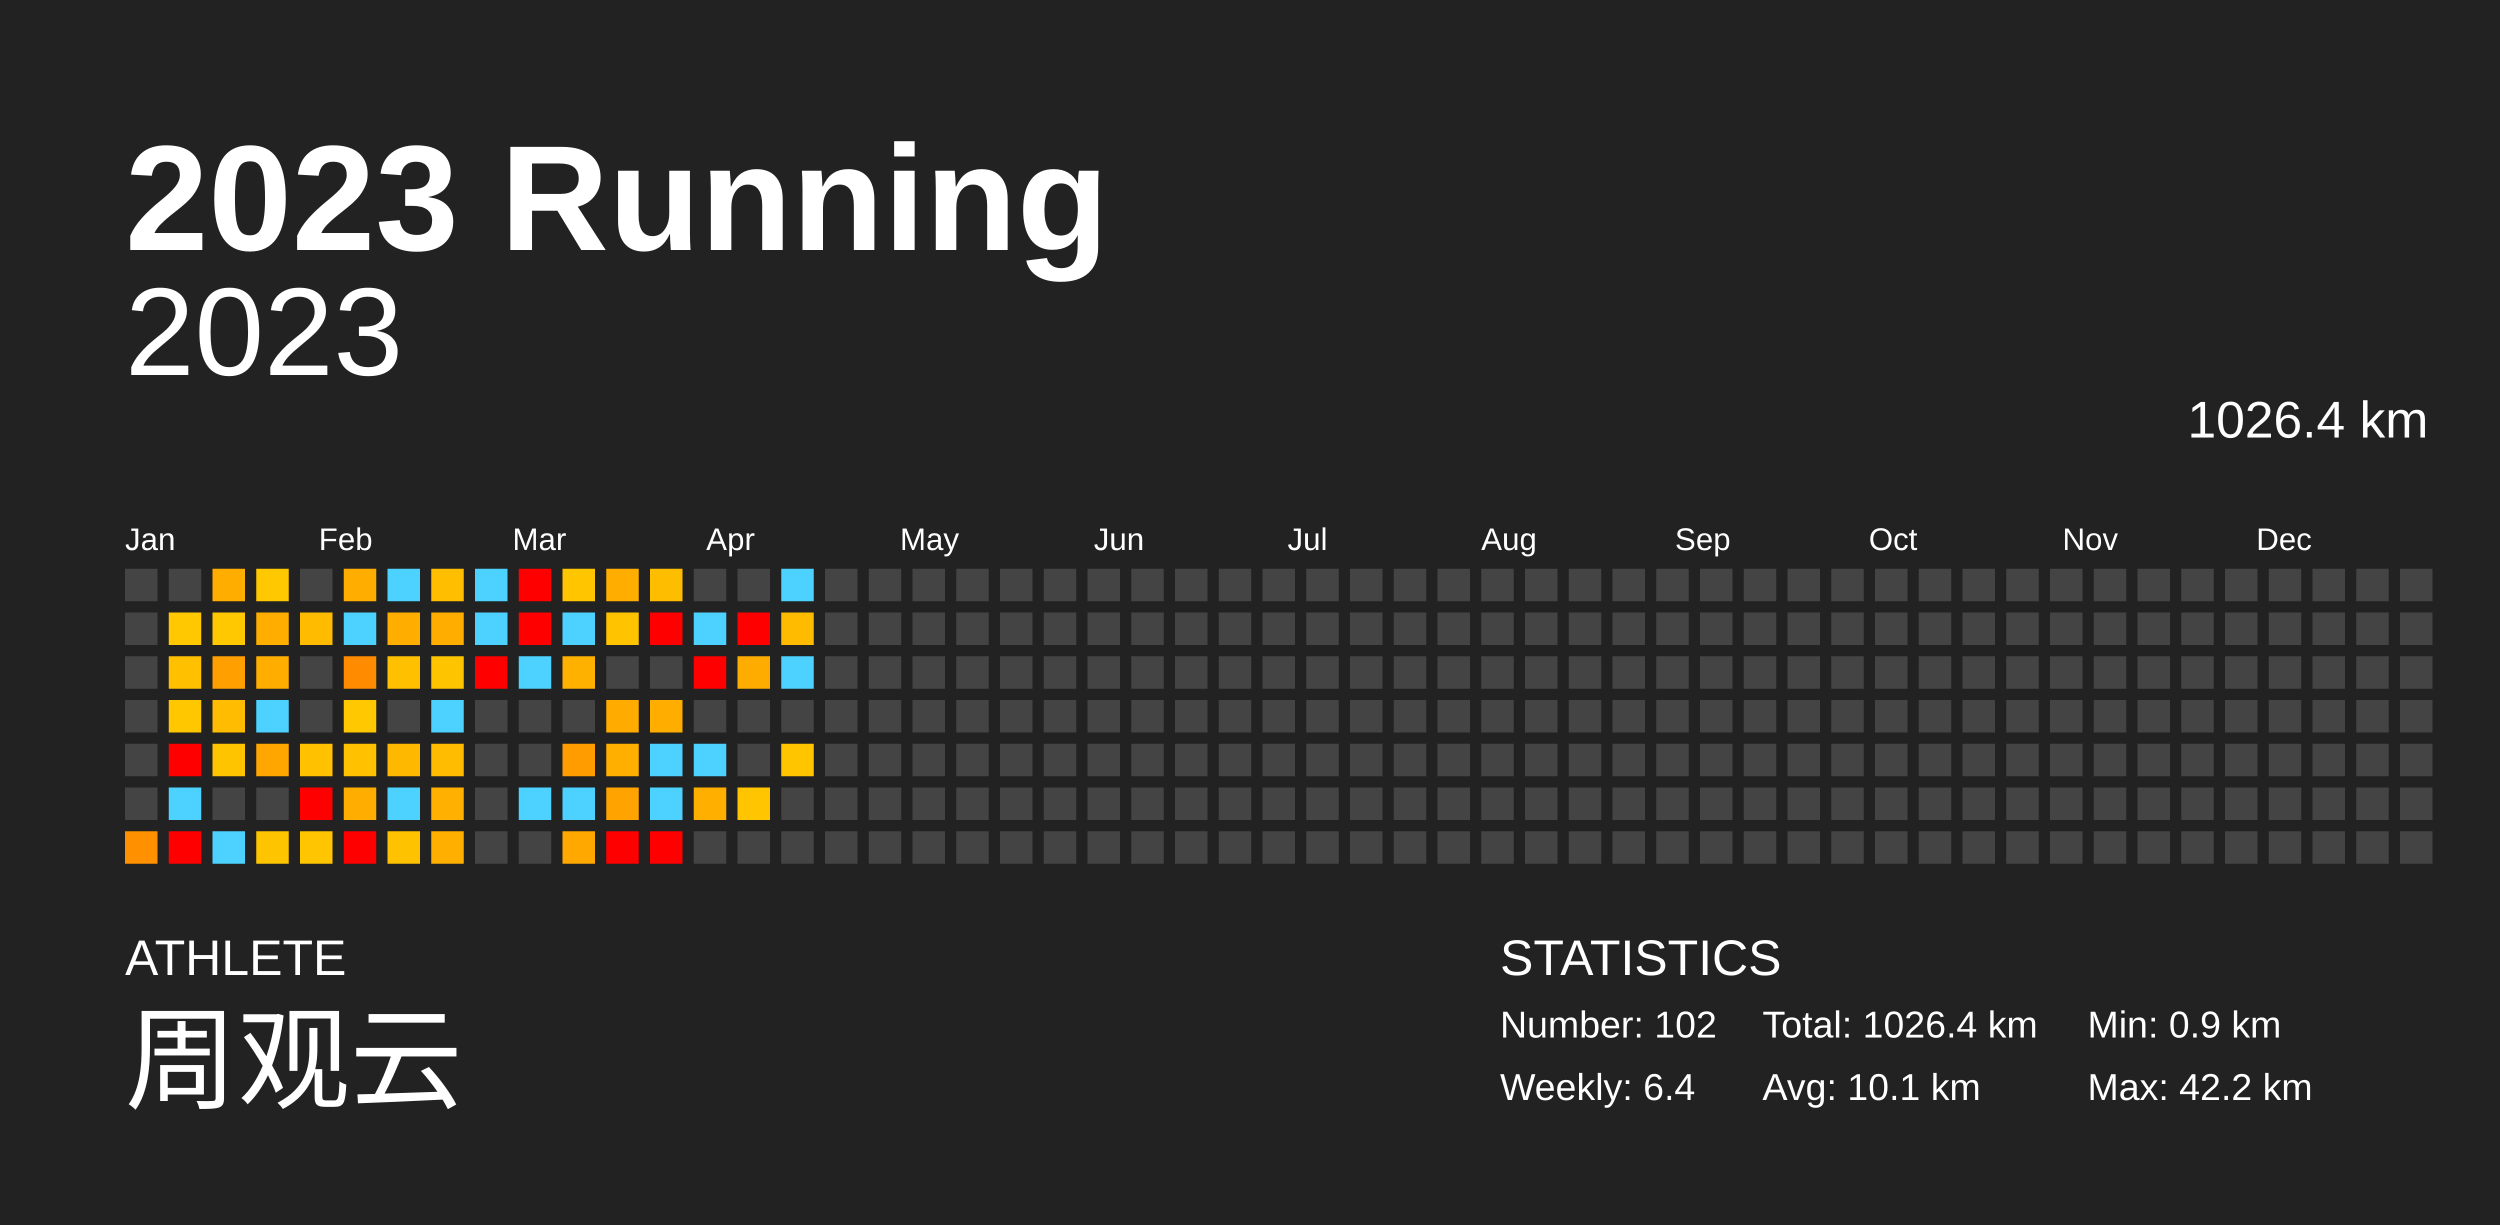
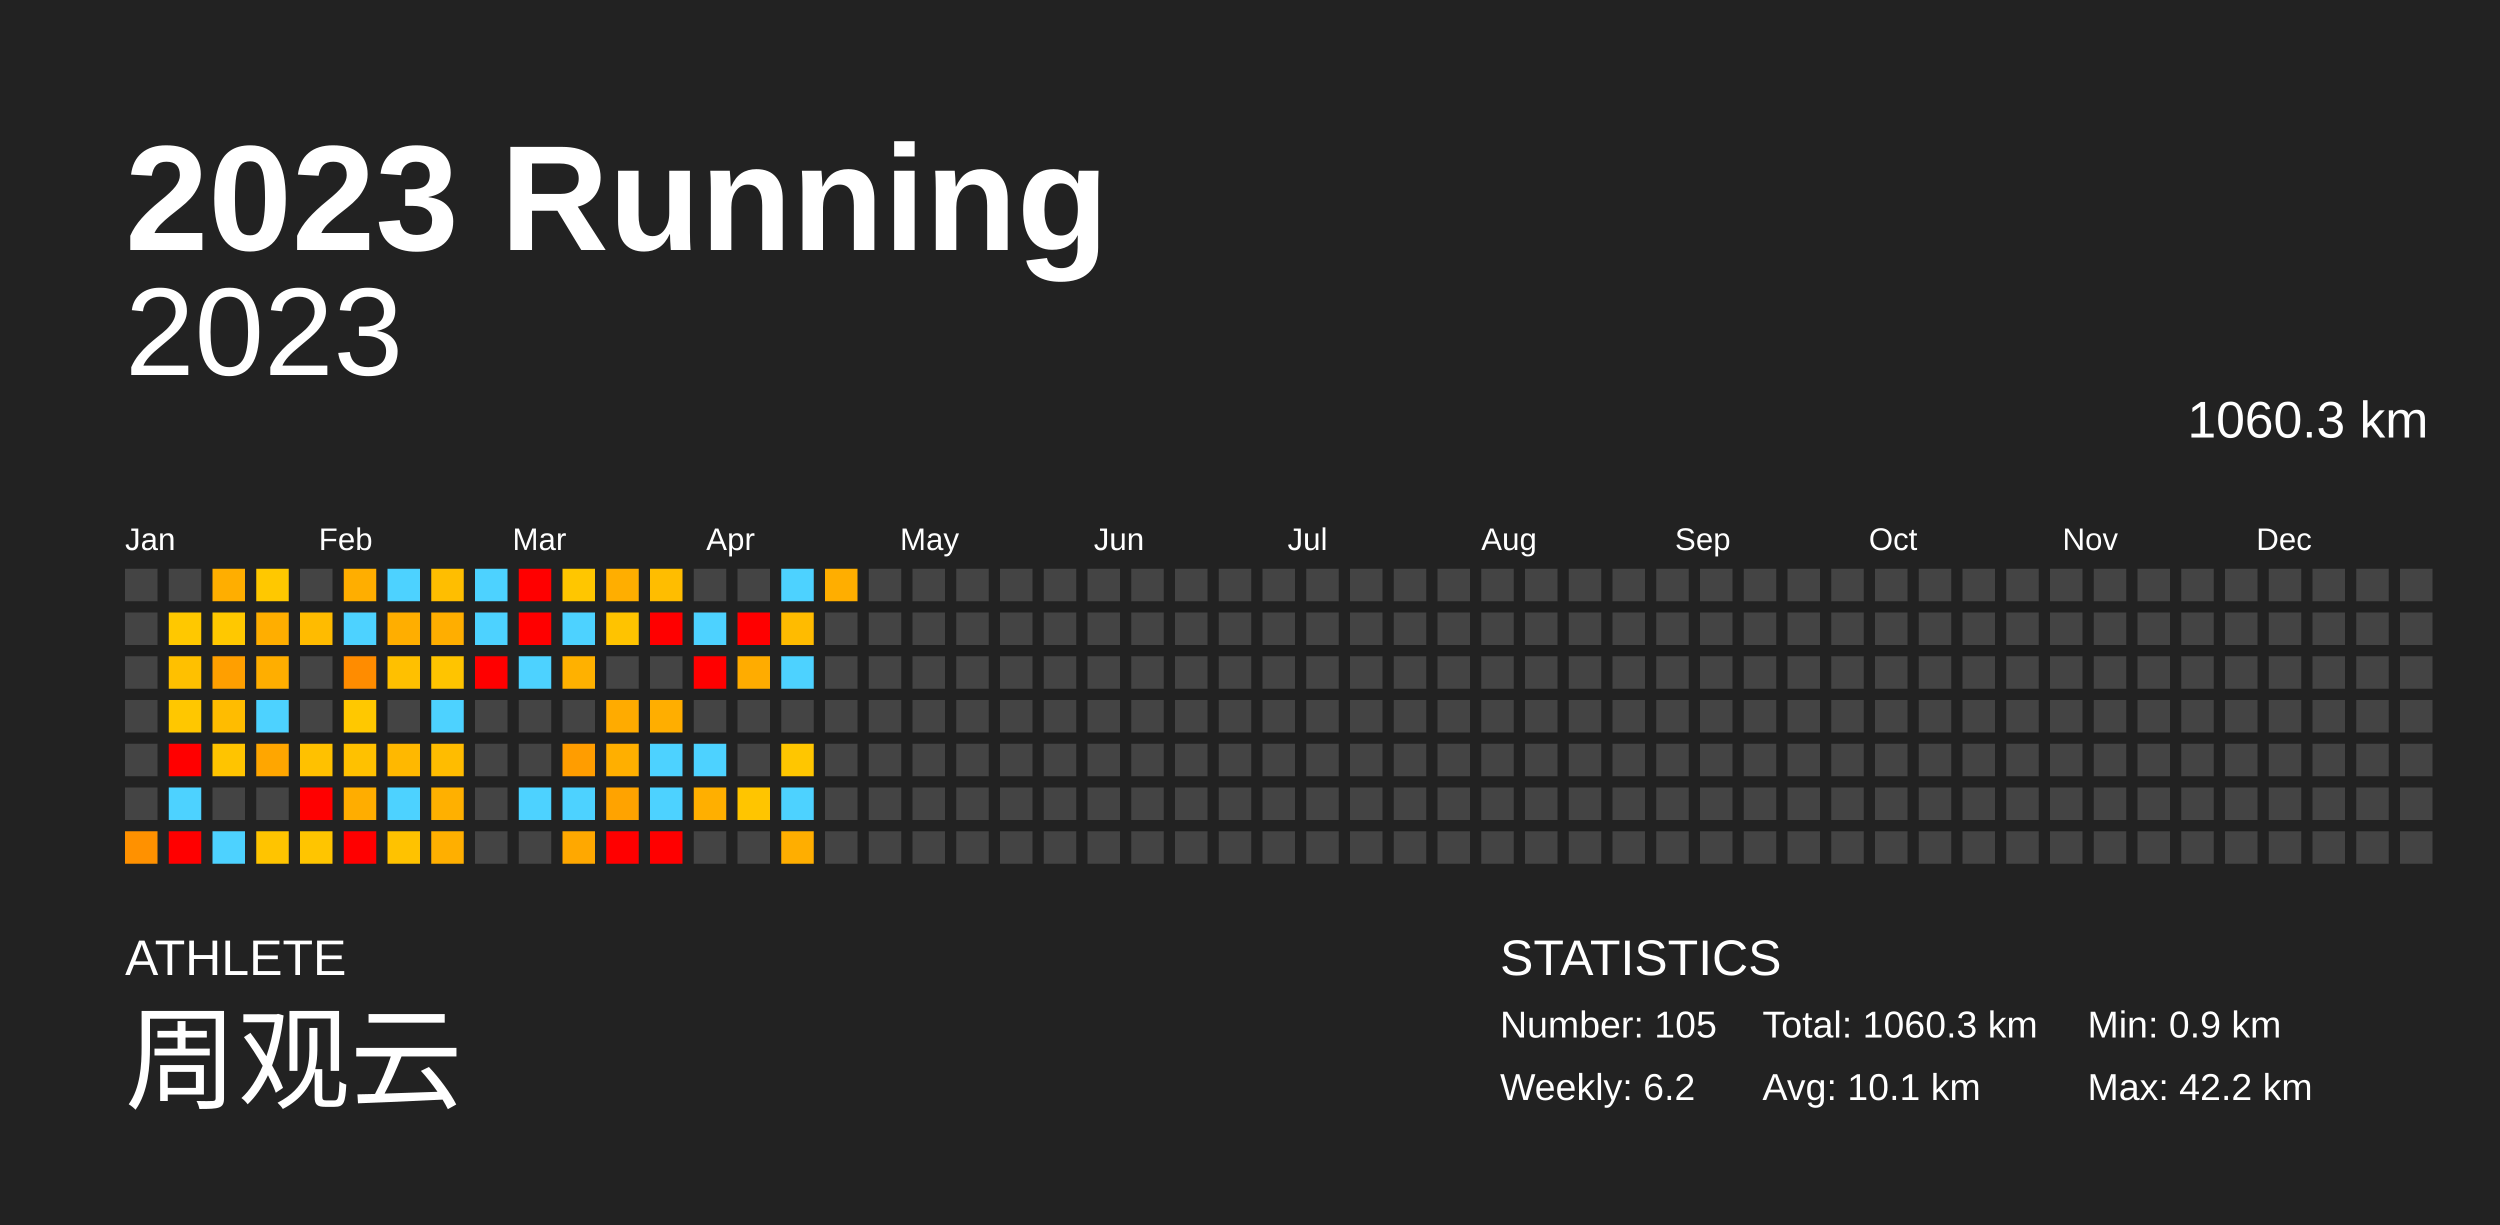
<svg xmlns="http://www.w3.org/2000/svg" baseProfile="full" height="98mm" version="1.1" viewBox="0,0,200,98" width="200mm">
  <defs />
  <rect fill="#222222" height="98" width="200" x="0" y="0" />
  <text fill="#FFFFFF" style="font-size:12px; font-family:Arial; font-weight:bold;" x="10" y="20">2023 Running</text>
  <text fill="#FFFFFF" style="font-size:4px; font-family:Arial" x="10" y="78">ATHLETE</text>
  <text fill="#FFFFFF" style="font-size:9px; font-family:Arial" x="10" y="88">周观云</text>
  <text fill="#FFFFFF" style="font-size:4px; font-family:Arial" x="120" y="78">STATISTICS</text>
-   <text fill="#FFFFFF" style="font-size:3px; font-family:Arial" x="120" y="83">Number: 102</text>
-   <text fill="#FFFFFF" style="font-size:3px; font-family:Arial" x="120" y="88">Weekly: 6.4</text>
-   <text fill="#FFFFFF" style="font-size:3px; font-family:Arial" x="141" y="83">Total: 1026.4 km</text>
+   <text fill="#FFFFFF" style="font-size:3px; font-family:Arial" x="120" y="83">Number: 105</text>
+   <text fill="#FFFFFF" style="font-size:3px; font-family:Arial" x="120" y="88">Weekly: 6.2</text>
+   <text fill="#FFFFFF" style="font-size:3px; font-family:Arial" x="141" y="83">Total: 1060.3 km</text>
  <text fill="#FFFFFF" style="font-size:3px; font-family:Arial" x="141" y="88">Avg: 10.1 km</text>
  <text fill="#FFFFFF" style="font-size:3px; font-family:Arial" x="167" y="83">Min: 0.9 km</text>
  <text fill="#FFFFFF" style="font-size:3px; font-family:Arial" x="167" y="88">Max: 42.2 km</text>
  <text alignment-baseline="hanging" fill="#FFFFFF" style="font-size:10.0px; font-family:Arial;" x="10" y="30">2023</text>
-   <text alignment-baseline="hanging" fill="#FFFFFF" style="font-size:4.125px; font-family:Arial;" x="175" y="35">1026.4 km</text>
+   <text alignment-baseline="hanging" fill="#FFFFFF" style="font-size:4.125px; font-family:Arial;" x="175" y="35">1060.3 km</text>
  <text fill="#FFFFFF" style="font-size:2.5px; font-family:Arial" x="10.0" y="44">Jan</text>
  <text fill="#FFFFFF" style="font-size:2.5px; font-family:Arial" x="25.5" y="44">Feb</text>
  <text fill="#FFFFFF" style="font-size:2.5px; font-family:Arial" x="41.0" y="44">Mar</text>
  <text fill="#FFFFFF" style="font-size:2.5px; font-family:Arial" x="56.5" y="44">Apr</text>
  <text fill="#FFFFFF" style="font-size:2.5px; font-family:Arial" x="72.0" y="44">May</text>
  <text fill="#FFFFFF" style="font-size:2.5px; font-family:Arial" x="87.5" y="44">Jun</text>
  <text fill="#FFFFFF" style="font-size:2.5px; font-family:Arial" x="103.0" y="44">Jul</text>
  <text fill="#FFFFFF" style="font-size:2.5px; font-family:Arial" x="118.5" y="44">Aug</text>
  <text fill="#FFFFFF" style="font-size:2.5px; font-family:Arial" x="134.0" y="44">Sep</text>
  <text fill="#FFFFFF" style="font-size:2.5px; font-family:Arial" x="149.5" y="44">Oct</text>
  <text fill="#FFFFFF" style="font-size:2.5px; font-family:Arial" x="165.0" y="44">Nov</text>
  <text fill="#FFFFFF" style="font-size:2.5px; font-family:Arial" x="180.5" y="44">Dec</text>
  <rect fill="#444444" height="2.6" width="2.6" x="10.0" y="45.5" />
  <rect fill="#444444" height="2.6" width="2.6" x="10.0" y="49.0" />
  <rect fill="#444444" height="2.6" width="2.6" x="10.0" y="52.5" />
  <rect fill="#444444" height="2.6" width="2.6" x="10.0" y="56.0" />
  <rect fill="#444444" height="2.6" width="2.6" x="10.0" y="59.5" />
  <rect fill="#444444" height="2.6" width="2.6" x="10.0" y="63.0" />
  <rect fill="#ff9100" height="2.6" width="2.6" x="10.0" y="66.5" />
  <rect fill="#444444" height="2.6" width="2.6" x="13.5" y="45.5" />
  <rect fill="#ffc800" height="2.6" width="2.6" x="13.5" y="49.0" />
  <rect fill="#ffc000" height="2.6" width="2.6" x="13.5" y="52.5" />
  <rect fill="#ffc700" height="2.6" width="2.6" x="13.5" y="56.0" />
  <rect fill="red" height="2.6" width="2.6" x="13.5" y="59.5" />
  <rect fill="#4dd2ff" height="2.6" width="2.6" x="13.5" y="63.0" />
  <rect fill="red" height="2.6" width="2.6" x="13.5" y="66.5" />
  <rect fill="#ffae00" height="2.6" width="2.6" x="17.0" y="45.5" />
  <rect fill="#ffc800" height="2.6" width="2.6" x="17.0" y="49.0" />
  <rect fill="#ff9f00" height="2.6" width="2.6" x="17.0" y="52.5" />
  <rect fill="#ffbc00" height="2.6" width="2.6" x="17.0" y="56.0" />
  <rect fill="#ffc400" height="2.6" width="2.6" x="17.0" y="59.5" />
  <rect fill="#444444" height="2.6" width="2.6" x="17.0" y="63.0" />
  <rect fill="#4dd2ff" height="2.6" width="2.6" x="17.0" y="66.5" />
  <rect fill="#ffc800" height="2.6" width="2.6" x="20.5" y="45.5" />
  <rect fill="#ffae00" height="2.6" width="2.6" x="20.5" y="49.0" />
  <rect fill="#ffae00" height="2.6" width="2.6" x="20.5" y="52.5" />
  <rect fill="#4dd2ff" height="2.6" width="2.6" x="20.5" y="56.0" />
  <rect fill="#ffa600" height="2.6" width="2.6" x="20.5" y="59.5" />
  <rect fill="#444444" height="2.6" width="2.6" x="20.5" y="63.0" />
  <rect fill="#ffc400" height="2.6" width="2.6" x="20.5" y="66.5" />
  <rect fill="#444444" height="2.6" width="2.6" x="24.0" y="45.5" />
  <rect fill="#ffbb00" height="2.6" width="2.6" x="24.0" y="49.0" />
  <rect fill="#444444" height="2.6" width="2.6" x="24.0" y="52.5" />
  <rect fill="#444444" height="2.6" width="2.6" x="24.0" y="56.0" />
  <rect fill="#ffc100" height="2.6" width="2.6" x="24.0" y="59.5" />
  <rect fill="red" height="2.6" width="2.6" x="24.0" y="63.0" />
  <rect fill="#ffc500" height="2.6" width="2.6" x="24.0" y="66.5" />
  <rect fill="#ffae00" height="2.6" width="2.6" x="27.5" y="45.5" />
  <rect fill="#4dd2ff" height="2.6" width="2.6" x="27.5" y="49.0" />
  <rect fill="#ff8c00" height="2.6" width="2.6" x="27.5" y="52.5" />
  <rect fill="#ffc800" height="2.6" width="2.6" x="27.5" y="56.0" />
  <rect fill="#ffc100" height="2.6" width="2.6" x="27.5" y="59.5" />
  <rect fill="#ffad00" height="2.6" width="2.6" x="27.5" y="63.0" />
  <rect fill="red" height="2.6" width="2.6" x="27.5" y="66.5" />
  <rect fill="#4dd2ff" height="2.6" width="2.6" x="31.0" y="45.5" />
  <rect fill="#ffae00" height="2.6" width="2.6" x="31.0" y="49.0" />
  <rect fill="#ffc000" height="2.6" width="2.6" x="31.0" y="52.5" />
  <rect fill="#444444" height="2.6" width="2.6" x="31.0" y="56.0" />
  <rect fill="#ffb800" height="2.6" width="2.6" x="31.0" y="59.5" />
  <rect fill="#4dd2ff" height="2.6" width="2.6" x="31.0" y="63.0" />
  <rect fill="#ffc200" height="2.6" width="2.6" x="31.0" y="66.5" />
  <rect fill="#ffbe00" height="2.6" width="2.6" x="34.5" y="45.5" />
  <rect fill="#ffae00" height="2.6" width="2.6" x="34.5" y="49.0" />
  <rect fill="#ffc400" height="2.6" width="2.6" x="34.5" y="52.5" />
  <rect fill="#4dd2ff" height="2.6" width="2.6" x="34.5" y="56.0" />
  <rect fill="#ffbc00" height="2.6" width="2.6" x="34.5" y="59.5" />
  <rect fill="#ffb000" height="2.6" width="2.6" x="34.5" y="63.0" />
  <rect fill="#ffaf00" height="2.6" width="2.6" x="34.5" y="66.5" />
  <rect fill="#4dd2ff" height="2.6" width="2.6" x="38.0" y="45.5" />
  <rect fill="#4dd2ff" height="2.6" width="2.6" x="38.0" y="49.0" />
  <rect fill="red" height="2.6" width="2.6" x="38.0" y="52.5" />
  <rect fill="#444444" height="2.6" width="2.6" x="38.0" y="56.0" />
  <rect fill="#444444" height="2.6" width="2.6" x="38.0" y="59.5" />
  <rect fill="#444444" height="2.6" width="2.6" x="38.0" y="63.0" />
  <rect fill="#444444" height="2.6" width="2.6" x="38.0" y="66.5" />
  <rect fill="red" height="2.6" width="2.6" x="41.5" y="45.5" />
  <rect fill="red" height="2.6" width="2.6" x="41.5" y="49.0" />
  <rect fill="#4dd2ff" height="2.6" width="2.6" x="41.5" y="52.5" />
  <rect fill="#444444" height="2.6" width="2.6" x="41.5" y="56.0" />
  <rect fill="#444444" height="2.6" width="2.6" x="41.5" y="59.5" />
  <rect fill="#4dd2ff" height="2.6" width="2.6" x="41.5" y="63.0" />
  <rect fill="#444444" height="2.6" width="2.6" x="41.5" y="66.5" />
  <rect fill="#ffc600" height="2.6" width="2.6" x="45.0" y="45.5" />
  <rect fill="#4dd2ff" height="2.6" width="2.6" x="45.0" y="49.0" />
  <rect fill="#ffb100" height="2.6" width="2.6" x="45.0" y="52.5" />
  <rect fill="#444444" height="2.6" width="2.6" x="45.0" y="56.0" />
  <rect fill="#ff9d00" height="2.6" width="2.6" x="45.0" y="59.5" />
  <rect fill="#4dd2ff" height="2.6" width="2.6" x="45.0" y="63.0" />
  <rect fill="#ffa800" height="2.6" width="2.6" x="45.0" y="66.5" />
  <rect fill="#ffae00" height="2.6" width="2.6" x="48.5" y="45.5" />
  <rect fill="#ffc300" height="2.6" width="2.6" x="48.5" y="49.0" />
  <rect fill="#444444" height="2.6" width="2.6" x="48.5" y="52.5" />
  <rect fill="#ffab00" height="2.6" width="2.6" x="48.5" y="56.0" />
  <rect fill="#ffaf00" height="2.6" width="2.6" x="48.5" y="59.5" />
  <rect fill="#ffa300" height="2.6" width="2.6" x="48.5" y="63.0" />
  <rect fill="red" height="2.6" width="2.6" x="48.5" y="66.5" />
  <rect fill="#ffbd00" height="2.6" width="2.6" x="52.0" y="45.5" />
  <rect fill="red" height="2.6" width="2.6" x="52.0" y="49.0" />
  <rect fill="#444444" height="2.6" width="2.6" x="52.0" y="52.5" />
  <rect fill="#ffae00" height="2.6" width="2.6" x="52.0" y="56.0" />
  <rect fill="#4dd2ff" height="2.6" width="2.6" x="52.0" y="59.5" />
  <rect fill="#4dd2ff" height="2.6" width="2.6" x="52.0" y="63.0" />
  <rect fill="red" height="2.6" width="2.6" x="52.0" y="66.5" />
  <rect fill="#444444" height="2.6" width="2.6" x="55.5" y="45.5" />
  <rect fill="#4dd2ff" height="2.6" width="2.6" x="55.5" y="49.0" />
  <rect fill="red" height="2.6" width="2.6" x="55.5" y="52.5" />
  <rect fill="#444444" height="2.6" width="2.6" x="55.5" y="56.0" />
  <rect fill="#4dd2ff" height="2.6" width="2.6" x="55.5" y="59.5" />
  <rect fill="#ffaf00" height="2.6" width="2.6" x="55.5" y="63.0" />
  <rect fill="#444444" height="2.6" width="2.6" x="55.5" y="66.5" />
  <rect fill="#444444" height="2.6" width="2.6" x="59.0" y="45.5" />
  <rect fill="red" height="2.6" width="2.6" x="59.0" y="49.0" />
  <rect fill="#ffac00" height="2.6" width="2.6" x="59.0" y="52.5" />
  <rect fill="#444444" height="2.6" width="2.6" x="59.0" y="56.0" />
  <rect fill="#444444" height="2.6" width="2.6" x="59.0" y="59.5" />
  <rect fill="#ffc500" height="2.6" width="2.6" x="59.0" y="63.0" />
  <rect fill="#444444" height="2.6" width="2.6" x="59.0" y="66.5" />
  <rect fill="#4dd2ff" height="2.6" width="2.6" x="62.5" y="45.5" />
  <rect fill="#ffbb00" height="2.6" width="2.6" x="62.5" y="49.0" />
  <rect fill="#4dd2ff" height="2.6" width="2.6" x="62.5" y="52.5" />
  <rect fill="#444444" height="2.6" width="2.6" x="62.5" y="56.0" />
  <rect fill="#ffc600" height="2.6" width="2.6" x="62.5" y="59.5" />
-   <rect fill="#444444" height="2.6" width="2.6" x="62.5" y="63.0" />
-   <rect fill="#444444" height="2.6" width="2.6" x="62.5" y="66.5" />
-   <rect fill="#444444" height="2.6" width="2.6" x="66.0" y="45.5" />
+   <rect fill="#4dd2ff" height="2.6" width="2.6" x="62.5" y="63.0" />
+   <rect fill="#ffae00" height="2.6" width="2.6" x="62.5" y="66.5" />
+   <rect fill="#ffae00" height="2.6" width="2.6" x="66.0" y="45.5" />
  <rect fill="#444444" height="2.6" width="2.6" x="66.0" y="49.0" />
  <rect fill="#444444" height="2.6" width="2.6" x="66.0" y="52.5" />
  <rect fill="#444444" height="2.6" width="2.6" x="66.0" y="56.0" />
  <rect fill="#444444" height="2.6" width="2.6" x="66.0" y="59.5" />
  <rect fill="#444444" height="2.6" width="2.6" x="66.0" y="63.0" />
  <rect fill="#444444" height="2.6" width="2.6" x="66.0" y="66.5" />
  <rect fill="#444444" height="2.6" width="2.6" x="69.5" y="45.5" />
  <rect fill="#444444" height="2.6" width="2.6" x="69.5" y="49.0" />
  <rect fill="#444444" height="2.6" width="2.6" x="69.5" y="52.5" />
  <rect fill="#444444" height="2.6" width="2.6" x="69.5" y="56.0" />
  <rect fill="#444444" height="2.6" width="2.6" x="69.5" y="59.5" />
  <rect fill="#444444" height="2.6" width="2.6" x="69.5" y="63.0" />
  <rect fill="#444444" height="2.6" width="2.6" x="69.5" y="66.5" />
  <rect fill="#444444" height="2.6" width="2.6" x="73.0" y="45.5" />
  <rect fill="#444444" height="2.6" width="2.6" x="73.0" y="49.0" />
  <rect fill="#444444" height="2.6" width="2.6" x="73.0" y="52.5" />
  <rect fill="#444444" height="2.6" width="2.6" x="73.0" y="56.0" />
  <rect fill="#444444" height="2.6" width="2.6" x="73.0" y="59.5" />
  <rect fill="#444444" height="2.6" width="2.6" x="73.0" y="63.0" />
  <rect fill="#444444" height="2.6" width="2.6" x="73.0" y="66.5" />
  <rect fill="#444444" height="2.6" width="2.6" x="76.5" y="45.5" />
  <rect fill="#444444" height="2.6" width="2.6" x="76.5" y="49.0" />
  <rect fill="#444444" height="2.6" width="2.6" x="76.5" y="52.5" />
  <rect fill="#444444" height="2.6" width="2.6" x="76.5" y="56.0" />
  <rect fill="#444444" height="2.6" width="2.6" x="76.5" y="59.5" />
  <rect fill="#444444" height="2.6" width="2.6" x="76.5" y="63.0" />
  <rect fill="#444444" height="2.6" width="2.6" x="76.5" y="66.5" />
  <rect fill="#444444" height="2.6" width="2.6" x="80.0" y="45.5" />
  <rect fill="#444444" height="2.6" width="2.6" x="80.0" y="49.0" />
  <rect fill="#444444" height="2.6" width="2.6" x="80.0" y="52.5" />
  <rect fill="#444444" height="2.6" width="2.6" x="80.0" y="56.0" />
  <rect fill="#444444" height="2.6" width="2.6" x="80.0" y="59.5" />
  <rect fill="#444444" height="2.6" width="2.6" x="80.0" y="63.0" />
  <rect fill="#444444" height="2.6" width="2.6" x="80.0" y="66.5" />
  <rect fill="#444444" height="2.6" width="2.6" x="83.5" y="45.5" />
  <rect fill="#444444" height="2.6" width="2.6" x="83.5" y="49.0" />
  <rect fill="#444444" height="2.6" width="2.6" x="83.5" y="52.5" />
  <rect fill="#444444" height="2.6" width="2.6" x="83.5" y="56.0" />
  <rect fill="#444444" height="2.6" width="2.6" x="83.5" y="59.5" />
  <rect fill="#444444" height="2.6" width="2.6" x="83.5" y="63.0" />
  <rect fill="#444444" height="2.6" width="2.6" x="83.5" y="66.5" />
  <rect fill="#444444" height="2.6" width="2.6" x="87.0" y="45.5" />
  <rect fill="#444444" height="2.6" width="2.6" x="87.0" y="49.0" />
  <rect fill="#444444" height="2.6" width="2.6" x="87.0" y="52.5" />
  <rect fill="#444444" height="2.6" width="2.6" x="87.0" y="56.0" />
  <rect fill="#444444" height="2.6" width="2.6" x="87.0" y="59.5" />
  <rect fill="#444444" height="2.6" width="2.6" x="87.0" y="63.0" />
  <rect fill="#444444" height="2.6" width="2.6" x="87.0" y="66.5" />
  <rect fill="#444444" height="2.6" width="2.6" x="90.5" y="45.5" />
  <rect fill="#444444" height="2.6" width="2.6" x="90.5" y="49.0" />
  <rect fill="#444444" height="2.6" width="2.6" x="90.5" y="52.5" />
  <rect fill="#444444" height="2.6" width="2.6" x="90.5" y="56.0" />
  <rect fill="#444444" height="2.6" width="2.6" x="90.5" y="59.5" />
  <rect fill="#444444" height="2.6" width="2.6" x="90.5" y="63.0" />
  <rect fill="#444444" height="2.6" width="2.6" x="90.5" y="66.5" />
  <rect fill="#444444" height="2.6" width="2.6" x="94.0" y="45.5" />
  <rect fill="#444444" height="2.6" width="2.6" x="94.0" y="49.0" />
  <rect fill="#444444" height="2.6" width="2.6" x="94.0" y="52.5" />
  <rect fill="#444444" height="2.6" width="2.6" x="94.0" y="56.0" />
  <rect fill="#444444" height="2.6" width="2.6" x="94.0" y="59.5" />
  <rect fill="#444444" height="2.6" width="2.6" x="94.0" y="63.0" />
  <rect fill="#444444" height="2.6" width="2.6" x="94.0" y="66.5" />
  <rect fill="#444444" height="2.6" width="2.6" x="97.5" y="45.5" />
  <rect fill="#444444" height="2.6" width="2.6" x="97.5" y="49.0" />
  <rect fill="#444444" height="2.6" width="2.6" x="97.5" y="52.5" />
  <rect fill="#444444" height="2.6" width="2.6" x="97.5" y="56.0" />
  <rect fill="#444444" height="2.6" width="2.6" x="97.5" y="59.5" />
  <rect fill="#444444" height="2.6" width="2.6" x="97.5" y="63.0" />
  <rect fill="#444444" height="2.6" width="2.6" x="97.5" y="66.5" />
  <rect fill="#444444" height="2.6" width="2.6" x="101.0" y="45.5" />
  <rect fill="#444444" height="2.6" width="2.6" x="101.0" y="49.0" />
  <rect fill="#444444" height="2.6" width="2.6" x="101.0" y="52.5" />
  <rect fill="#444444" height="2.6" width="2.6" x="101.0" y="56.0" />
  <rect fill="#444444" height="2.6" width="2.6" x="101.0" y="59.5" />
  <rect fill="#444444" height="2.6" width="2.6" x="101.0" y="63.0" />
  <rect fill="#444444" height="2.6" width="2.6" x="101.0" y="66.5" />
  <rect fill="#444444" height="2.6" width="2.6" x="104.5" y="45.5" />
  <rect fill="#444444" height="2.6" width="2.6" x="104.5" y="49.0" />
  <rect fill="#444444" height="2.6" width="2.6" x="104.5" y="52.5" />
  <rect fill="#444444" height="2.6" width="2.6" x="104.5" y="56.0" />
  <rect fill="#444444" height="2.6" width="2.6" x="104.5" y="59.5" />
  <rect fill="#444444" height="2.6" width="2.6" x="104.5" y="63.0" />
  <rect fill="#444444" height="2.6" width="2.6" x="104.5" y="66.5" />
  <rect fill="#444444" height="2.6" width="2.6" x="108.0" y="45.5" />
  <rect fill="#444444" height="2.6" width="2.6" x="108.0" y="49.0" />
  <rect fill="#444444" height="2.6" width="2.6" x="108.0" y="52.5" />
  <rect fill="#444444" height="2.6" width="2.6" x="108.0" y="56.0" />
  <rect fill="#444444" height="2.6" width="2.6" x="108.0" y="59.5" />
  <rect fill="#444444" height="2.6" width="2.6" x="108.0" y="63.0" />
  <rect fill="#444444" height="2.6" width="2.6" x="108.0" y="66.5" />
  <rect fill="#444444" height="2.6" width="2.6" x="111.5" y="45.5" />
  <rect fill="#444444" height="2.6" width="2.6" x="111.5" y="49.0" />
  <rect fill="#444444" height="2.6" width="2.6" x="111.5" y="52.5" />
  <rect fill="#444444" height="2.6" width="2.6" x="111.5" y="56.0" />
  <rect fill="#444444" height="2.6" width="2.6" x="111.5" y="59.5" />
  <rect fill="#444444" height="2.6" width="2.6" x="111.5" y="63.0" />
  <rect fill="#444444" height="2.6" width="2.6" x="111.5" y="66.5" />
  <rect fill="#444444" height="2.6" width="2.6" x="115.0" y="45.5" />
  <rect fill="#444444" height="2.6" width="2.6" x="115.0" y="49.0" />
  <rect fill="#444444" height="2.6" width="2.6" x="115.0" y="52.5" />
  <rect fill="#444444" height="2.6" width="2.6" x="115.0" y="56.0" />
  <rect fill="#444444" height="2.6" width="2.6" x="115.0" y="59.5" />
  <rect fill="#444444" height="2.6" width="2.6" x="115.0" y="63.0" />
  <rect fill="#444444" height="2.6" width="2.6" x="115.0" y="66.5" />
  <rect fill="#444444" height="2.6" width="2.6" x="118.5" y="45.5" />
  <rect fill="#444444" height="2.6" width="2.6" x="118.5" y="49.0" />
  <rect fill="#444444" height="2.6" width="2.6" x="118.5" y="52.5" />
  <rect fill="#444444" height="2.6" width="2.6" x="118.5" y="56.0" />
  <rect fill="#444444" height="2.6" width="2.6" x="118.5" y="59.5" />
  <rect fill="#444444" height="2.6" width="2.6" x="118.5" y="63.0" />
  <rect fill="#444444" height="2.6" width="2.6" x="118.5" y="66.5" />
  <rect fill="#444444" height="2.6" width="2.6" x="122.0" y="45.5" />
  <rect fill="#444444" height="2.6" width="2.6" x="122.0" y="49.0" />
  <rect fill="#444444" height="2.6" width="2.6" x="122.0" y="52.5" />
  <rect fill="#444444" height="2.6" width="2.6" x="122.0" y="56.0" />
  <rect fill="#444444" height="2.6" width="2.6" x="122.0" y="59.5" />
  <rect fill="#444444" height="2.6" width="2.6" x="122.0" y="63.0" />
  <rect fill="#444444" height="2.6" width="2.6" x="122.0" y="66.5" />
  <rect fill="#444444" height="2.6" width="2.6" x="125.5" y="45.5" />
  <rect fill="#444444" height="2.6" width="2.6" x="125.5" y="49.0" />
  <rect fill="#444444" height="2.6" width="2.6" x="125.5" y="52.5" />
  <rect fill="#444444" height="2.6" width="2.6" x="125.5" y="56.0" />
  <rect fill="#444444" height="2.6" width="2.6" x="125.5" y="59.5" />
  <rect fill="#444444" height="2.6" width="2.6" x="125.5" y="63.0" />
  <rect fill="#444444" height="2.6" width="2.6" x="125.5" y="66.5" />
  <rect fill="#444444" height="2.6" width="2.6" x="129.0" y="45.5" />
  <rect fill="#444444" height="2.6" width="2.6" x="129.0" y="49.0" />
  <rect fill="#444444" height="2.6" width="2.6" x="129.0" y="52.5" />
  <rect fill="#444444" height="2.6" width="2.6" x="129.0" y="56.0" />
  <rect fill="#444444" height="2.6" width="2.6" x="129.0" y="59.5" />
  <rect fill="#444444" height="2.6" width="2.6" x="129.0" y="63.0" />
  <rect fill="#444444" height="2.6" width="2.6" x="129.0" y="66.5" />
  <rect fill="#444444" height="2.6" width="2.6" x="132.5" y="45.5" />
  <rect fill="#444444" height="2.6" width="2.6" x="132.5" y="49.0" />
  <rect fill="#444444" height="2.6" width="2.6" x="132.5" y="52.5" />
  <rect fill="#444444" height="2.6" width="2.6" x="132.5" y="56.0" />
  <rect fill="#444444" height="2.6" width="2.6" x="132.5" y="59.5" />
  <rect fill="#444444" height="2.6" width="2.6" x="132.5" y="63.0" />
  <rect fill="#444444" height="2.6" width="2.6" x="132.5" y="66.5" />
  <rect fill="#444444" height="2.6" width="2.6" x="136.0" y="45.5" />
  <rect fill="#444444" height="2.6" width="2.6" x="136.0" y="49.0" />
  <rect fill="#444444" height="2.6" width="2.6" x="136.0" y="52.5" />
  <rect fill="#444444" height="2.6" width="2.6" x="136.0" y="56.0" />
  <rect fill="#444444" height="2.6" width="2.6" x="136.0" y="59.5" />
  <rect fill="#444444" height="2.6" width="2.6" x="136.0" y="63.0" />
  <rect fill="#444444" height="2.6" width="2.6" x="136.0" y="66.5" />
  <rect fill="#444444" height="2.6" width="2.6" x="139.5" y="45.5" />
  <rect fill="#444444" height="2.6" width="2.6" x="139.5" y="49.0" />
  <rect fill="#444444" height="2.6" width="2.6" x="139.5" y="52.5" />
  <rect fill="#444444" height="2.6" width="2.6" x="139.5" y="56.0" />
  <rect fill="#444444" height="2.6" width="2.6" x="139.5" y="59.5" />
  <rect fill="#444444" height="2.6" width="2.6" x="139.5" y="63.0" />
  <rect fill="#444444" height="2.6" width="2.6" x="139.5" y="66.5" />
  <rect fill="#444444" height="2.6" width="2.6" x="143.0" y="45.5" />
  <rect fill="#444444" height="2.6" width="2.6" x="143.0" y="49.0" />
  <rect fill="#444444" height="2.6" width="2.6" x="143.0" y="52.5" />
  <rect fill="#444444" height="2.6" width="2.6" x="143.0" y="56.0" />
  <rect fill="#444444" height="2.6" width="2.6" x="143.0" y="59.5" />
  <rect fill="#444444" height="2.6" width="2.6" x="143.0" y="63.0" />
  <rect fill="#444444" height="2.6" width="2.6" x="143.0" y="66.5" />
  <rect fill="#444444" height="2.6" width="2.6" x="146.5" y="45.5" />
  <rect fill="#444444" height="2.6" width="2.6" x="146.5" y="49.0" />
  <rect fill="#444444" height="2.6" width="2.6" x="146.5" y="52.5" />
  <rect fill="#444444" height="2.6" width="2.6" x="146.5" y="56.0" />
  <rect fill="#444444" height="2.6" width="2.6" x="146.5" y="59.5" />
  <rect fill="#444444" height="2.6" width="2.6" x="146.5" y="63.0" />
  <rect fill="#444444" height="2.6" width="2.6" x="146.5" y="66.5" />
  <rect fill="#444444" height="2.6" width="2.6" x="150.0" y="45.5" />
  <rect fill="#444444" height="2.6" width="2.6" x="150.0" y="49.0" />
  <rect fill="#444444" height="2.6" width="2.6" x="150.0" y="52.5" />
  <rect fill="#444444" height="2.6" width="2.6" x="150.0" y="56.0" />
  <rect fill="#444444" height="2.6" width="2.6" x="150.0" y="59.5" />
  <rect fill="#444444" height="2.6" width="2.6" x="150.0" y="63.0" />
  <rect fill="#444444" height="2.6" width="2.6" x="150.0" y="66.5" />
  <rect fill="#444444" height="2.6" width="2.6" x="153.5" y="45.5" />
  <rect fill="#444444" height="2.6" width="2.6" x="153.5" y="49.0" />
  <rect fill="#444444" height="2.6" width="2.6" x="153.5" y="52.5" />
  <rect fill="#444444" height="2.6" width="2.6" x="153.5" y="56.0" />
  <rect fill="#444444" height="2.6" width="2.6" x="153.5" y="59.5" />
  <rect fill="#444444" height="2.6" width="2.6" x="153.5" y="63.0" />
  <rect fill="#444444" height="2.6" width="2.6" x="153.5" y="66.5" />
  <rect fill="#444444" height="2.6" width="2.6" x="157.0" y="45.5" />
  <rect fill="#444444" height="2.6" width="2.6" x="157.0" y="49.0" />
  <rect fill="#444444" height="2.6" width="2.6" x="157.0" y="52.5" />
  <rect fill="#444444" height="2.6" width="2.6" x="157.0" y="56.0" />
  <rect fill="#444444" height="2.6" width="2.6" x="157.0" y="59.5" />
  <rect fill="#444444" height="2.6" width="2.6" x="157.0" y="63.0" />
  <rect fill="#444444" height="2.6" width="2.6" x="157.0" y="66.5" />
  <rect fill="#444444" height="2.6" width="2.6" x="160.5" y="45.5" />
  <rect fill="#444444" height="2.6" width="2.6" x="160.5" y="49.0" />
  <rect fill="#444444" height="2.6" width="2.6" x="160.5" y="52.5" />
  <rect fill="#444444" height="2.6" width="2.6" x="160.5" y="56.0" />
  <rect fill="#444444" height="2.6" width="2.6" x="160.5" y="59.5" />
  <rect fill="#444444" height="2.6" width="2.6" x="160.5" y="63.0" />
  <rect fill="#444444" height="2.6" width="2.6" x="160.5" y="66.5" />
  <rect fill="#444444" height="2.6" width="2.6" x="164.0" y="45.5" />
  <rect fill="#444444" height="2.6" width="2.6" x="164.0" y="49.0" />
  <rect fill="#444444" height="2.6" width="2.6" x="164.0" y="52.5" />
  <rect fill="#444444" height="2.6" width="2.6" x="164.0" y="56.0" />
  <rect fill="#444444" height="2.6" width="2.6" x="164.0" y="59.5" />
  <rect fill="#444444" height="2.6" width="2.6" x="164.0" y="63.0" />
  <rect fill="#444444" height="2.6" width="2.6" x="164.0" y="66.5" />
  <rect fill="#444444" height="2.6" width="2.6" x="167.5" y="45.5" />
  <rect fill="#444444" height="2.6" width="2.6" x="167.5" y="49.0" />
  <rect fill="#444444" height="2.6" width="2.6" x="167.5" y="52.5" />
  <rect fill="#444444" height="2.6" width="2.6" x="167.5" y="56.0" />
  <rect fill="#444444" height="2.6" width="2.6" x="167.5" y="59.5" />
  <rect fill="#444444" height="2.6" width="2.6" x="167.5" y="63.0" />
  <rect fill="#444444" height="2.6" width="2.6" x="167.5" y="66.5" />
  <rect fill="#444444" height="2.6" width="2.6" x="171.0" y="45.5" />
  <rect fill="#444444" height="2.6" width="2.6" x="171.0" y="49.0" />
  <rect fill="#444444" height="2.6" width="2.6" x="171.0" y="52.5" />
  <rect fill="#444444" height="2.6" width="2.6" x="171.0" y="56.0" />
  <rect fill="#444444" height="2.6" width="2.6" x="171.0" y="59.5" />
  <rect fill="#444444" height="2.6" width="2.6" x="171.0" y="63.0" />
  <rect fill="#444444" height="2.6" width="2.6" x="171.0" y="66.5" />
  <rect fill="#444444" height="2.6" width="2.6" x="174.5" y="45.5" />
  <rect fill="#444444" height="2.6" width="2.6" x="174.5" y="49.0" />
  <rect fill="#444444" height="2.6" width="2.6" x="174.5" y="52.5" />
  <rect fill="#444444" height="2.6" width="2.6" x="174.5" y="56.0" />
  <rect fill="#444444" height="2.6" width="2.6" x="174.5" y="59.5" />
  <rect fill="#444444" height="2.6" width="2.6" x="174.5" y="63.0" />
  <rect fill="#444444" height="2.6" width="2.6" x="174.5" y="66.5" />
  <rect fill="#444444" height="2.6" width="2.6" x="178.0" y="45.5" />
  <rect fill="#444444" height="2.6" width="2.6" x="178.0" y="49.0" />
  <rect fill="#444444" height="2.6" width="2.6" x="178.0" y="52.5" />
  <rect fill="#444444" height="2.6" width="2.6" x="178.0" y="56.0" />
  <rect fill="#444444" height="2.6" width="2.6" x="178.0" y="59.5" />
  <rect fill="#444444" height="2.6" width="2.6" x="178.0" y="63.0" />
  <rect fill="#444444" height="2.6" width="2.6" x="178.0" y="66.5" />
  <rect fill="#444444" height="2.6" width="2.6" x="181.5" y="45.5" />
  <rect fill="#444444" height="2.6" width="2.6" x="181.5" y="49.0" />
  <rect fill="#444444" height="2.6" width="2.6" x="181.5" y="52.5" />
  <rect fill="#444444" height="2.6" width="2.6" x="181.5" y="56.0" />
  <rect fill="#444444" height="2.6" width="2.6" x="181.5" y="59.5" />
  <rect fill="#444444" height="2.6" width="2.6" x="181.5" y="63.0" />
  <rect fill="#444444" height="2.6" width="2.6" x="181.5" y="66.5" />
  <rect fill="#444444" height="2.6" width="2.6" x="185.0" y="45.5" />
  <rect fill="#444444" height="2.6" width="2.6" x="185.0" y="49.0" />
  <rect fill="#444444" height="2.6" width="2.6" x="185.0" y="52.5" />
  <rect fill="#444444" height="2.6" width="2.6" x="185.0" y="56.0" />
  <rect fill="#444444" height="2.6" width="2.6" x="185.0" y="59.5" />
  <rect fill="#444444" height="2.6" width="2.6" x="185.0" y="63.0" />
  <rect fill="#444444" height="2.6" width="2.6" x="185.0" y="66.5" />
  <rect fill="#444444" height="2.6" width="2.6" x="188.5" y="45.5" />
  <rect fill="#444444" height="2.6" width="2.6" x="188.5" y="49.0" />
  <rect fill="#444444" height="2.6" width="2.6" x="188.5" y="52.5" />
  <rect fill="#444444" height="2.6" width="2.6" x="188.5" y="56.0" />
  <rect fill="#444444" height="2.6" width="2.6" x="188.5" y="59.5" />
  <rect fill="#444444" height="2.6" width="2.6" x="188.5" y="63.0" />
  <rect fill="#444444" height="2.6" width="2.6" x="188.5" y="66.5" />
  <rect fill="#444444" height="2.6" width="2.6" x="192.0" y="45.5" />
  <rect fill="#444444" height="2.6" width="2.6" x="192.0" y="49.0" />
  <rect fill="#444444" height="2.6" width="2.6" x="192.0" y="52.5" />
  <rect fill="#444444" height="2.6" width="2.6" x="192.0" y="56.0" />
  <rect fill="#444444" height="2.6" width="2.6" x="192.0" y="59.5" />
  <rect fill="#444444" height="2.6" width="2.6" x="192.0" y="63.0" />
  <rect fill="#444444" height="2.6" width="2.6" x="192.0" y="66.5" />
</svg>
